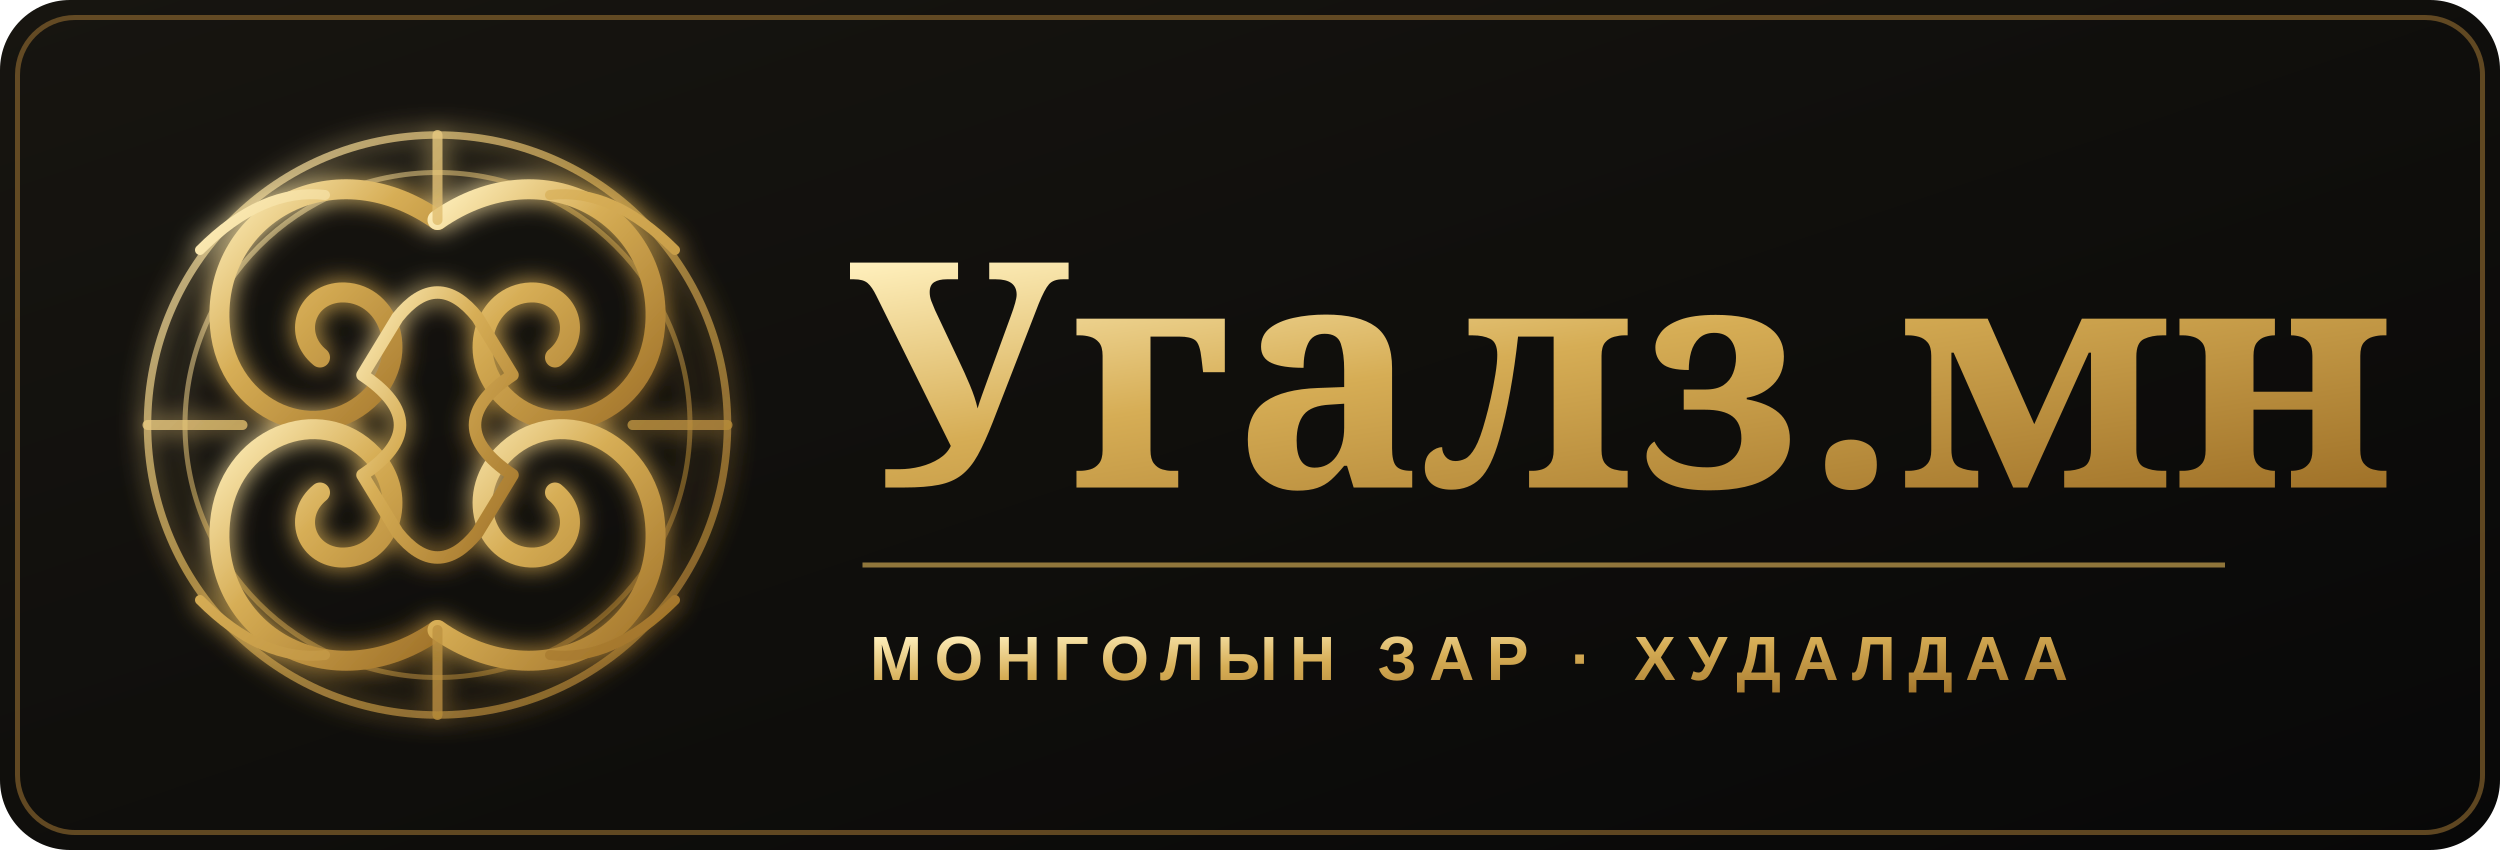
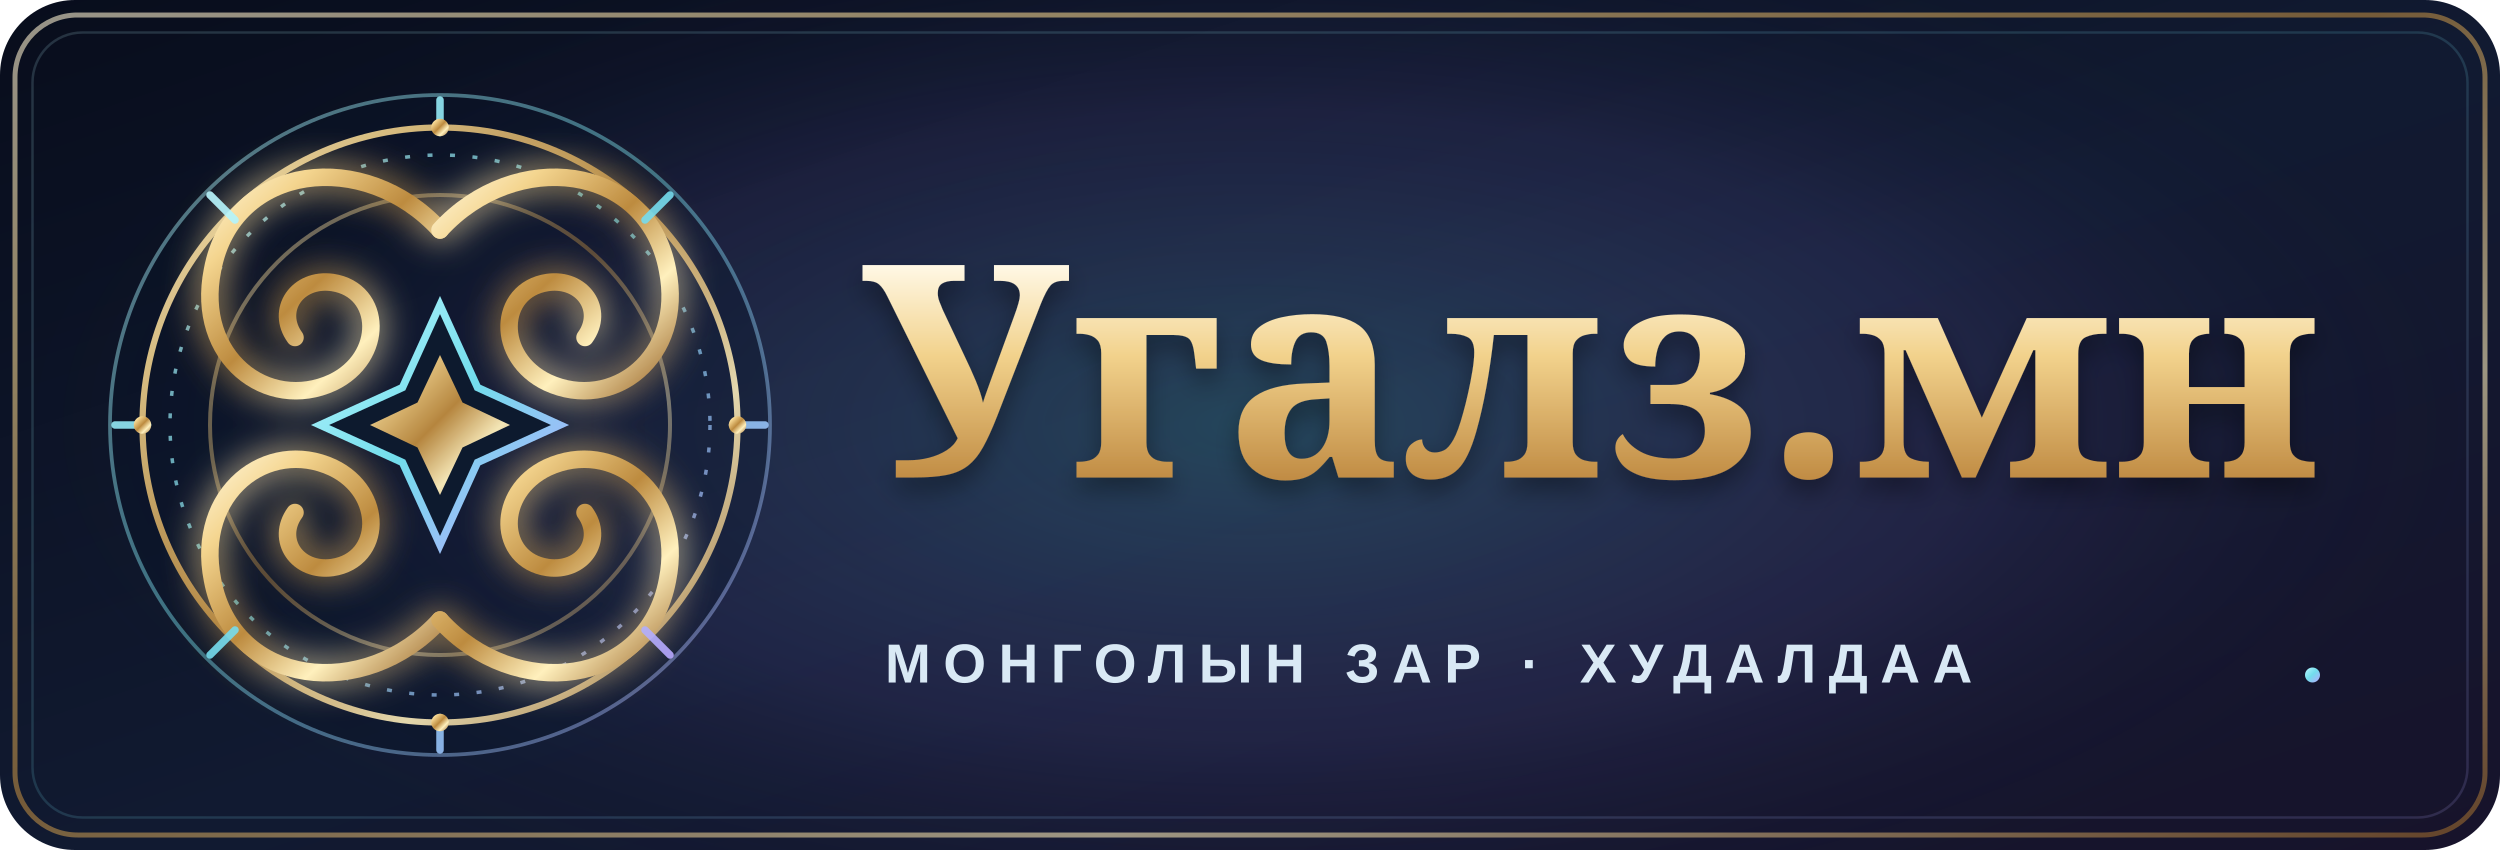
<svg xmlns="http://www.w3.org/2000/svg" viewBox="0 0 1000 340" role="img" aria-labelledby="title desc">
  <defs>
-     <linearGradient id="gold" x1="0" y1="0" x2="1" y2="1">
-       <stop offset="0" stop-color="#fff0bd" />
-       <stop offset=".42" stop-color="#d6ad55" />
-       <stop offset="1" stop-color="#9f7128" />
+     <linearGradient id="night" x1="0" y1="0" x2="1" y2="1">
+       <stop stop-color="#080d1c" />
+       <stop offset=".52" stop-color="#111a31" />
+       <stop offset="1" stop-color="#17132b" />
    </linearGradient>
-     <linearGradient id="bg" x1="0" y1="0" x2="1" y2="1">
-       <stop stop-color="#171510" />
-       <stop offset="1" stop-color="#080808" />
+     <linearGradient id="metal" x1="0" y1="0" x2="1" y2="1">
+       <stop stop-color="#fff5d6" />
+       <stop offset=".2" stop-color="#f4d58f" />
+       <stop offset=".48" stop-color="#bd8b3f" />
+       <stop offset=".72" stop-color="#fff0bd" />
+       <stop offset="1" stop-color="#9b682b" />
    </linearGradient>
-     <filter id="glow" x="-30%" y="-30%" width="160%" height="160%">
-       <feGaussianBlur stdDeviation="5" result="b" />
+     <linearGradient id="aurora" x1="0" y1="0" x2="1" y2="1">
+       <stop stop-color="#baf7ff" />
+       <stop offset=".48" stop-color="#72ddec" />
+       <stop offset="1" stop-color="#b8a8ff" />
+     </linearGradient>
+     <linearGradient id="word" x1="0" y1="0" x2="0" y2="1">
+       <stop stop-color="#fff8e5" />
+       <stop offset=".42" stop-color="#f2d28c" />
+       <stop offset="1" stop-color="#c08b43" />
+     </linearGradient>
+     <radialGradient id="halo">
+       <stop stop-color="#6be3f2" stop-opacity=".22" />
+       <stop offset=".58" stop-color="#9b8aff" stop-opacity=".10" />
+       <stop offset="1" stop-color="#091326" stop-opacity="0" />
+     </radialGradient>
+     <filter id="softGlow" x="-60%" y="-60%" width="220%" height="220%">
+       <feGaussianBlur stdDeviation="7" result="blur" />
      <feMerge>
-         <feMergeNode in="b" />
+         <feMergeNode in="blur" />
+         <feMergeNode in="SourceGraphic" />
+       </feMerge>
+     </filter>
+     <filter id="textShadow" x="-20%" y="-30%" width="140%" height="170%">
+       <feGaussianBlur in="SourceAlpha" stdDeviation="5" result="b" />
+       <feOffset dy="5" result="o" />
+       <feComponentTransfer>
+         <feFuncA type="linear" slope=".35" />
+       </feComponentTransfer>
+       <feMerge>
+         <feMergeNode />
        <feMergeNode in="SourceGraphic" />
      </feMerge>
    </filter>
  </defs>
-   <rect width="1000" height="340" rx="28" fill="url(#bg)" />
-   <rect x="7" y="7" width="986" height="326" rx="23" fill="none" stroke="#8c682f" stroke-opacity=".65" stroke-width="2" />
-   <g transform="translate(175 170)" fill="none" stroke="url(#gold)" stroke-width="8" stroke-linecap="round" stroke-linejoin="round" filter="url(#glow)">
-     <circle r="116" stroke-width="3" opacity=".72" />
-     <circle r="101" stroke-width="2" opacity=".55" />
-     <path d="M0-82 C-43-112-91-83-87-39 C-84-5-47 10-26-12 C-10-29-20-54-39-53 C-53-52-58-36-47-27" />
-     <path d="M0-82 C43-112 91-83 87-39 C84-5 47 10 26-12 C10-29 20-54 39-53 C53-52 58-36 47-27" />
-     <path d="M0 82 C-43 112-91 83-87 39 C-84 5-47-10-26 12 C-10 29-20 54-39 53 C-53 52-58 36-47 27" />
-     <path d="M0 82 C43 112 91 83 87 39 C84 5 47-10 26 12 C10 29 20 54 39 53 C53 52 58 36 47 27" />
-     <path d="M-16-43 Q0-63 16-43 L30-20 Q0 0 30 20 L16 43 Q0 63-16 43 L-30 20 Q0 0-30-20 Z" stroke-width="5" />
-     <path d="M-116 0 H-78 M78 0 H116 M0-116 V-82 M0 82 V116" stroke-width="4" opacity=".8" />
-     <path d="M-95-70 Q-70-95-45-92 M95-70 Q70-95 45-92 M-95 70 Q-70 95-45 92 M95 70 Q70 95 45 92" stroke-width="4" />
+   <rect width="1000" height="340" rx="30" fill="url(#night)" />
+   <ellipse cx="500" cy="170" rx="500" ry="220" fill="url(#halo)" />
+   <rect x="6" y="6" width="988" height="328" rx="25" fill="none" stroke="url(#metal)" stroke-opacity=".58" stroke-width="2" />
+   <rect x="13" y="13" width="974" height="314" rx="20" fill="none" stroke="url(#aurora)" stroke-opacity=".16" stroke-width="1" />
+   <g transform="translate(176 170)">
+     <circle r="132" fill="#091326" fill-opacity=".32" stroke="url(#aurora)" stroke-opacity=".45" stroke-width="1.5" />
+     <circle r="119" fill="none" stroke="url(#metal)" stroke-width="2.5" opacity=".88" />
+     <circle r="108" fill="none" stroke="url(#aurora)" stroke-width="1.4" opacity=".7" stroke-dasharray="2 7" />
+     <circle r="92" fill="none" stroke="url(#metal)" stroke-width="1.6" opacity=".42" />
+     <g fill="none" stroke="url(#metal)" stroke-width="7" stroke-linecap="round" stroke-linejoin="round" filter="url(#softGlow)">
+       <path d="M0-78 C-30-111-83-105-91-62 C-98-27-69-5-43-17 C-22-27-23-54-43-57 C-57-59-66-46-58-35" />
+       <path d="M0-78 C30-111 83-105 91-62 C98-27 69-5 43-17 C22-27 23-54 43-57 C57-59 66-46 58-35" />
+       <path d="M0 78 C-30 111-83 105-91 62 C-98 27-69 5-43 17 C-22 27-23 54-43 57 C-57 59-66 46-58 35" />
+       <path d="M0 78 C30 111 83 105 91 62 C98 27 69 5 43 17 C22 27 23 54 43 57 C57 59 66 46 58 35" />
+     </g>
+     <path d="M0-48 L15-15 L48 0 L15 15 L0 48 L-15 15 L-48 0 L-15-15 Z" fill="#0d1a2e" stroke="url(#aurora)" stroke-width="3" />
+     <path d="M0-28 L9-9 L28 0 L9 9 L0 28 L-9 9 L-28 0 L-9-9 Z" fill="url(#metal)" opacity=".95" />
+     <g stroke="url(#aurora)" stroke-width="3" stroke-linecap="round" opacity=".9">
+       <path d="M0-130 V-117 M0 117 V130 M-130 0 H-117 M117 0 H130" />
+       <path d="M-92-92 L-82-82 M92-92 L82-82 M-92 92 L-82 82 M92 92 L82 82" />
+     </g>
+     <g fill="url(#metal)">
+       <circle cx="0" cy="-119" r="3.5" />
+       <circle cx="119" cy="0" r="3.5" />
+       <circle cx="0" cy="119" r="3.5" />
+       <circle cx="-119" cy="0" r="3.5" />
+     </g>
  </g>
-   <g fill="url(#gold)">
-     <text x="340" y="195" font-family="Georgia, 'Noto Serif', serif" font-size="126" font-weight="700" letter-spacing="1">Угалз.мн</text>
-     <path d="M345 226 H890" stroke="#d6ad55" stroke-width="2" opacity=".65" />
-     <text x="348" y="272" font-family="Arial, sans-serif" font-size="25" font-weight="600" letter-spacing="5">МОНГОЛЫН ЗАР · ХУДАЛДАА</text>
+   <g filter="url(#textShadow)">
+     <text x="345" y="191" fill="url(#word)" font-family="'Noto Serif', Georgia, serif" font-size="119" font-weight="700" letter-spacing="1">Угалз.мн</text>
  </g>
+   <path d="M350 222 H917" stroke="url(#metal)" stroke-width="2" opacity=".72" />
+   <path d="M350 228 H917" stroke="url(#aurora)" stroke-width="1" opacity=".25" />
+   <g fill="#d9e9f5" font-family="Arial, sans-serif" font-size="22" font-weight="700" letter-spacing="5">
+     <text x="354" y="273">МОНГОЛЫН ЗАР · ХУДАЛДАА</text>
+   </g>
+   <circle cx="925" cy="270" r="3" fill="url(#aurora)" />
</svg>
